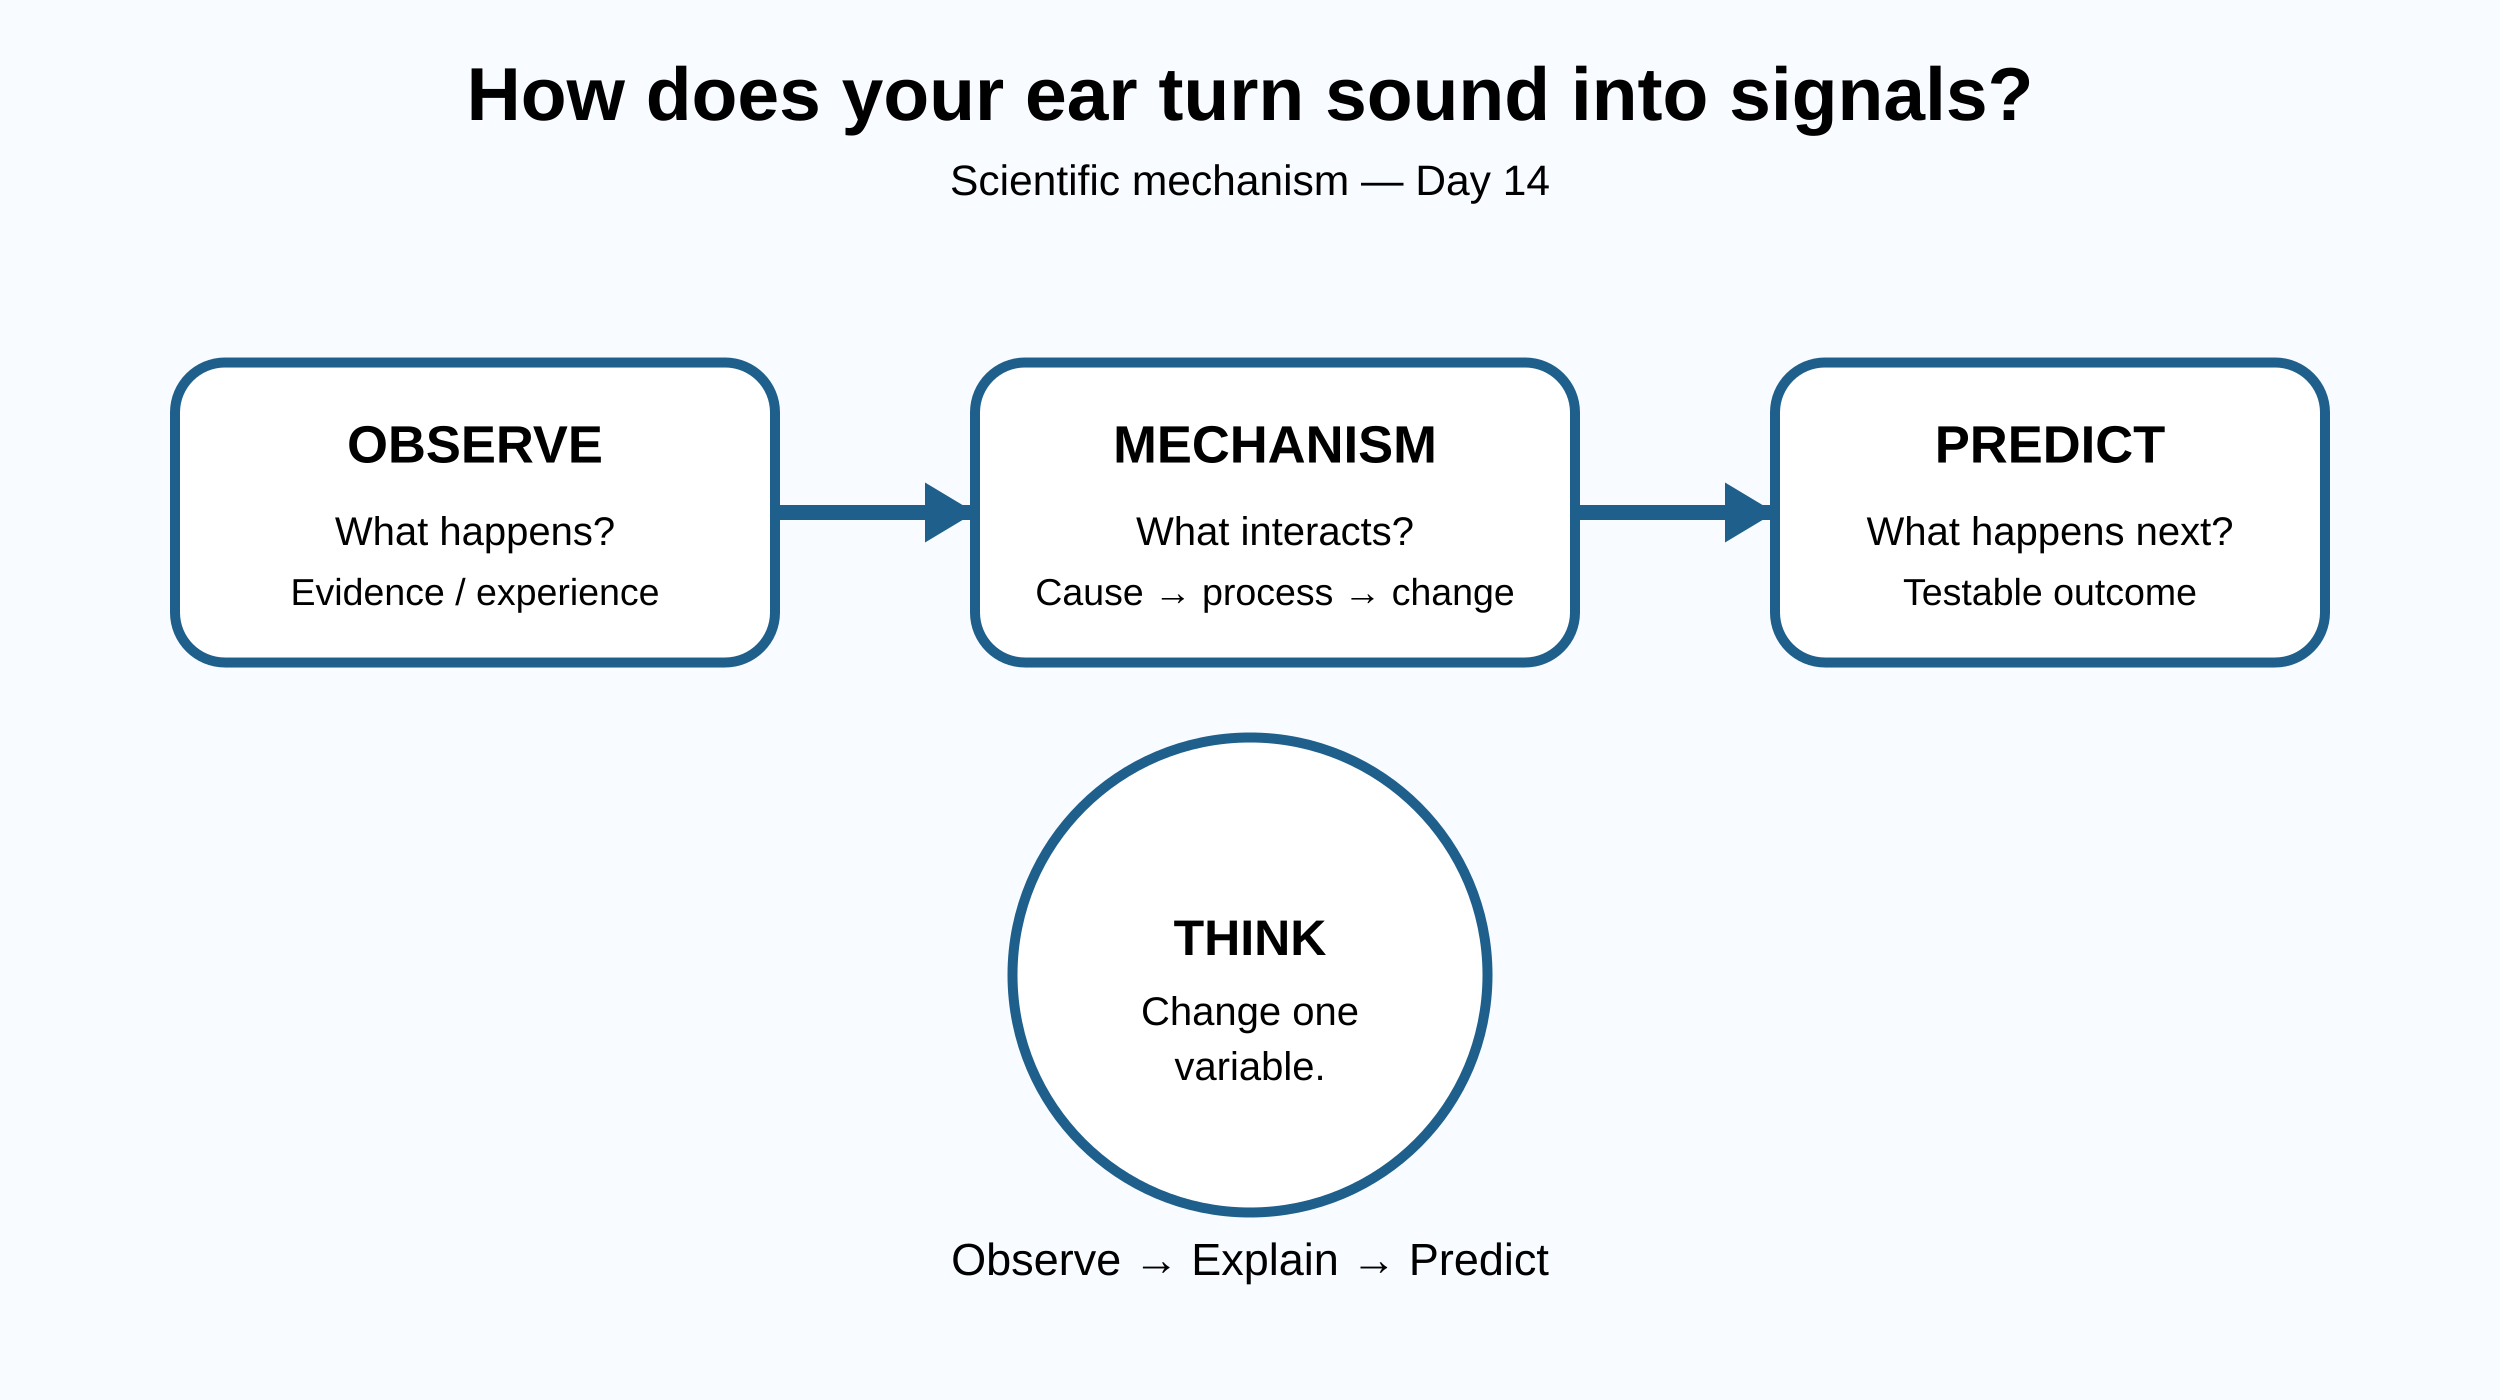
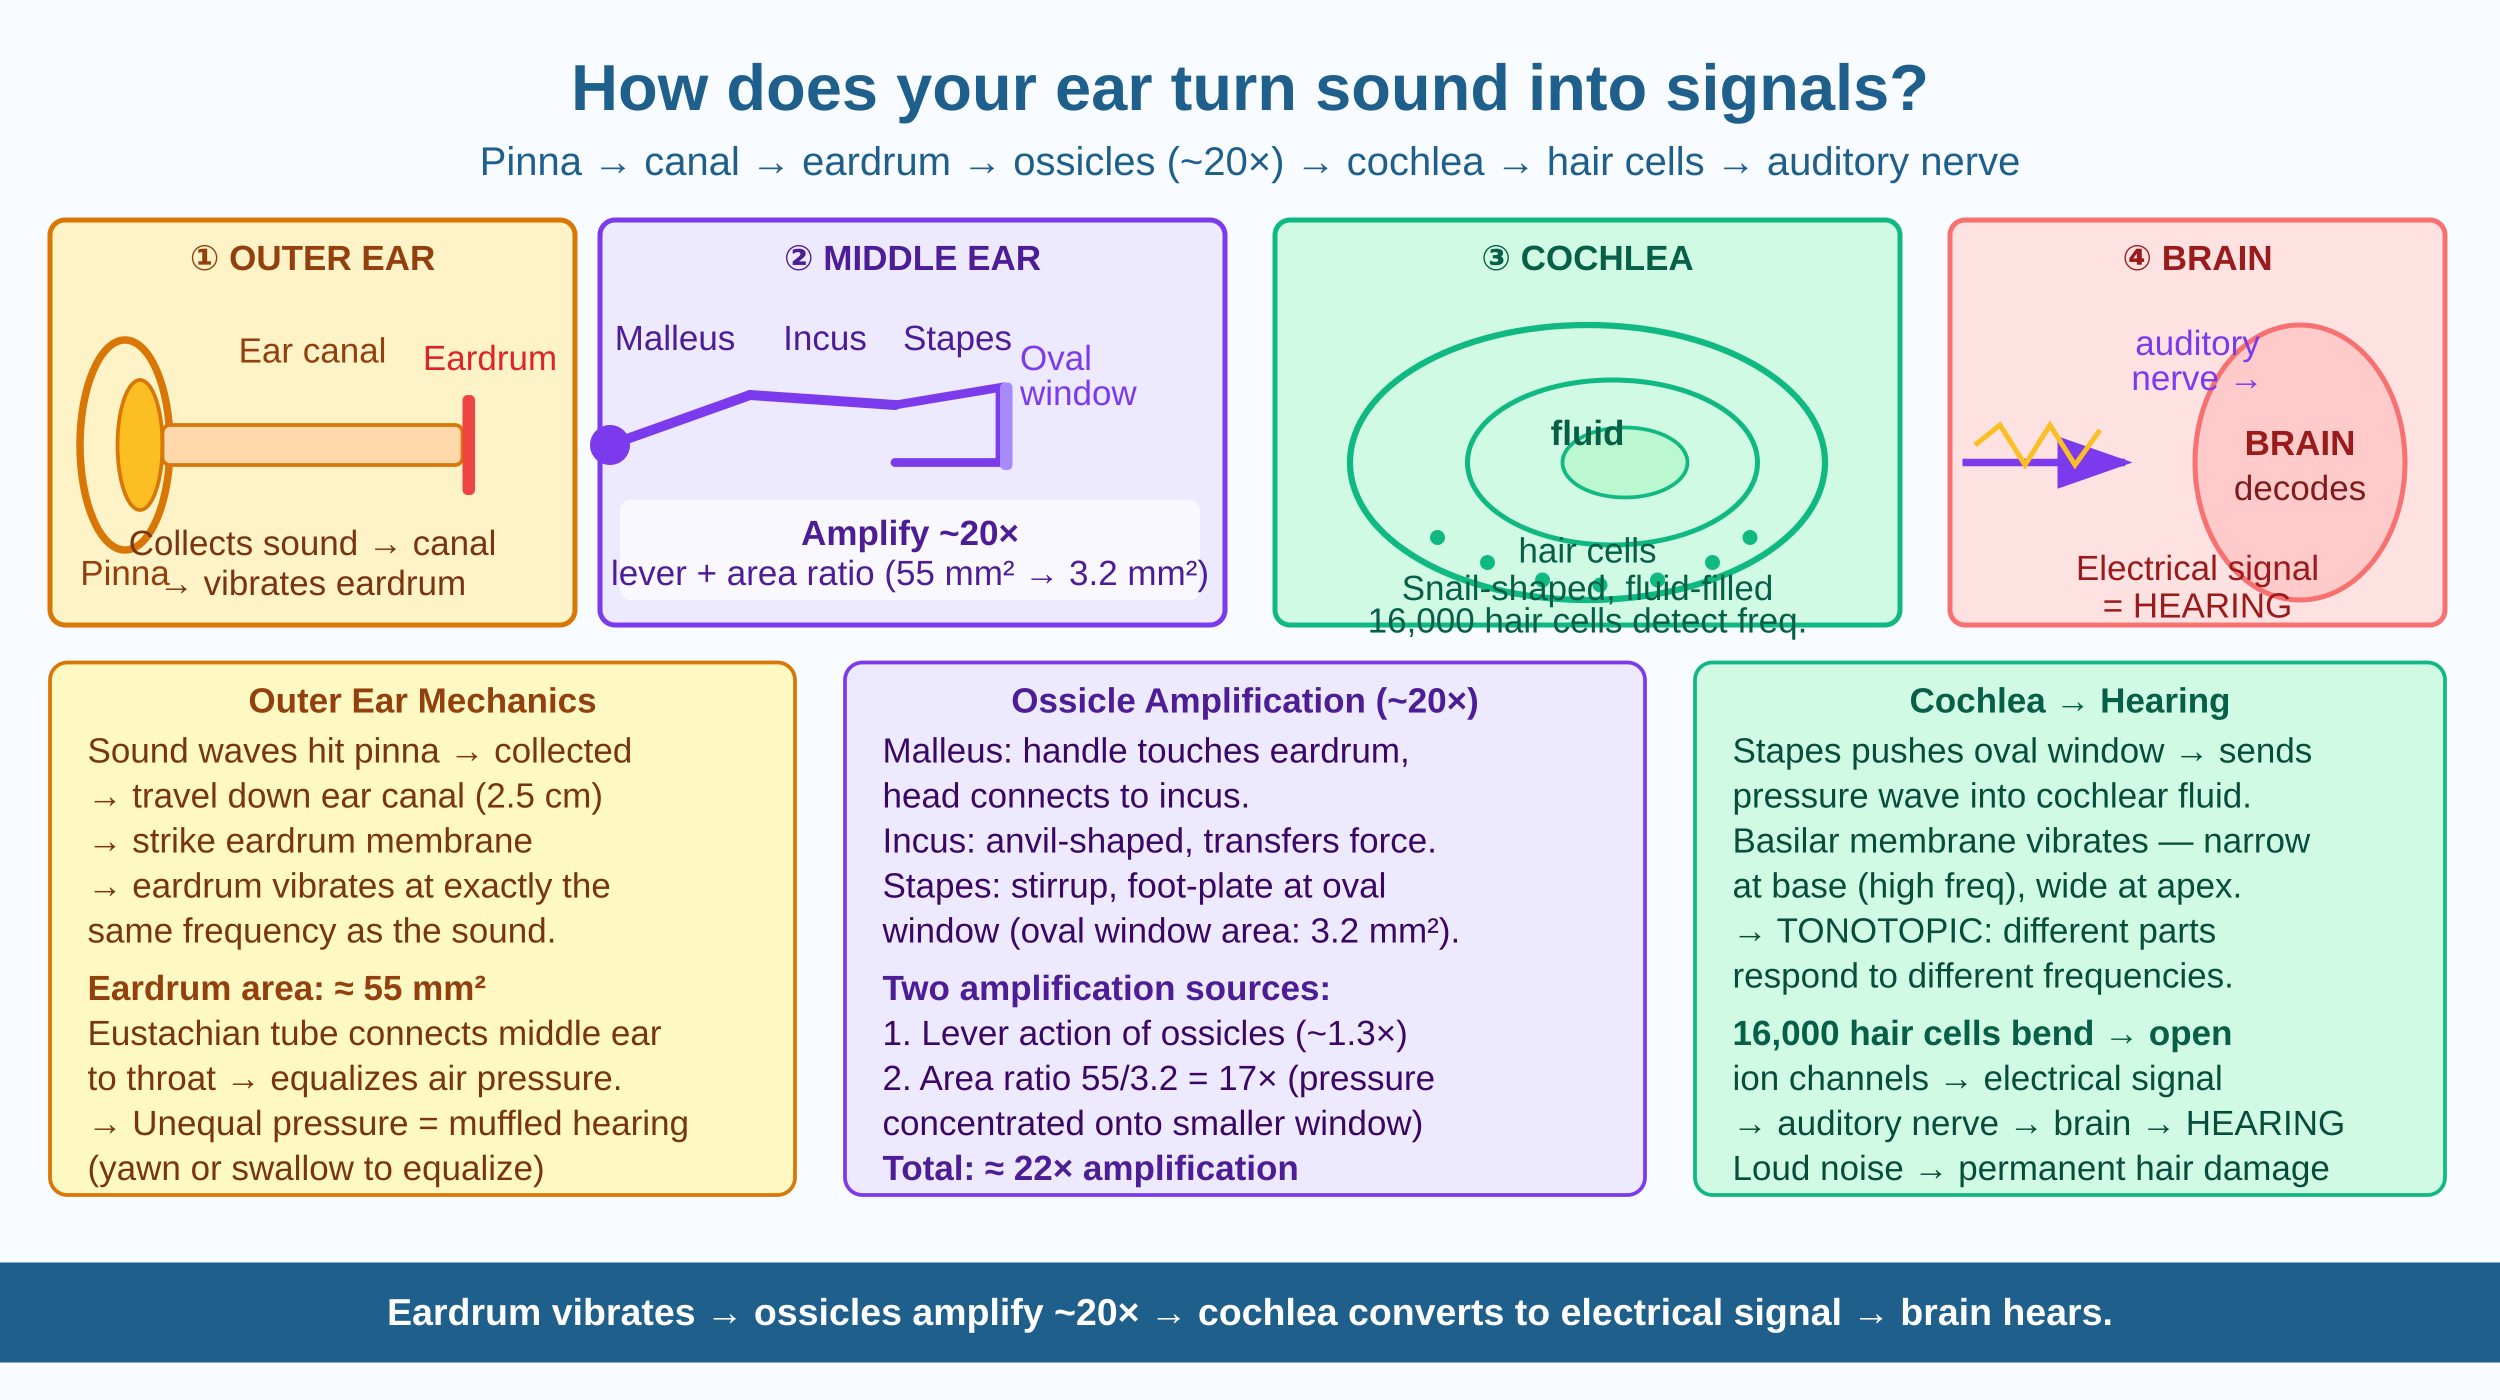
<svg xmlns="http://www.w3.org/2000/svg" width="1000" height="560" viewBox="0 0 1000 560">
  <rect width="1000" height="560" fill="#f8fbff" />
-   <text x="500" y="48" text-anchor="middle" font-family="Arial" font-size="30" font-weight="700">How does your ear turn sound into signals?</text>
-   <text x="500" y="78" text-anchor="middle" font-family="Arial" font-size="17">Scientific mechanism — Day 14</text>
-   <rect x="70" y="145" width="240" height="120" rx="20" fill="white" stroke="#1f5f8b" stroke-width="4" />
-   <text x="190" y="185" text-anchor="middle" font-family="Arial" font-size="21" font-weight="700">OBSERVE</text>
-   <text x="190" y="218" text-anchor="middle" font-family="Arial" font-size="16">What happens?</text>
-   <text x="190" y="242" text-anchor="middle" font-family="Arial" font-size="15">Evidence / experience</text>
-   <line x1="310" y1="205" x2="390" y2="205" stroke="#1f5f8b" stroke-width="6" />
-   <polygon points="390,205 370,193 370,217" fill="#1f5f8b" />
-   <rect x="390" y="145" width="240" height="120" rx="20" fill="white" stroke="#1f5f8b" stroke-width="4" />
-   <text x="510" y="185" text-anchor="middle" font-family="Arial" font-size="21" font-weight="700">MECHANISM</text>
-   <text x="510" y="218" text-anchor="middle" font-family="Arial" font-size="16">What interacts?</text>
-   <text x="510" y="242" text-anchor="middle" font-family="Arial" font-size="15">Cause → process → change</text>
-   <line x1="630" y1="205" x2="710" y2="205" stroke="#1f5f8b" stroke-width="6" />
-   <polygon points="710,205 690,193 690,217" fill="#1f5f8b" />
-   <rect x="710" y="145" width="220" height="120" rx="20" fill="white" stroke="#1f5f8b" stroke-width="4" />
-   <text x="820" y="185" text-anchor="middle" font-family="Arial" font-size="21" font-weight="700">PREDICT</text>
-   <text x="820" y="218" text-anchor="middle" font-family="Arial" font-size="16">What happens next?</text>
-   <text x="820" y="242" text-anchor="middle" font-family="Arial" font-size="15">Testable outcome</text>
-   <circle cx="500" cy="390" r="95" fill="white" stroke="#1f5f8b" stroke-width="4" />
-   <text x="500" y="382" text-anchor="middle" font-family="Arial" font-size="20" font-weight="700">THINK</text>
-   <text x="500" y="410" text-anchor="middle" font-family="Arial" font-size="16">Change one</text>
-   <text x="500" y="432" text-anchor="middle" font-family="Arial" font-size="16">variable.</text>
-   <text x="500" y="510" text-anchor="middle" font-family="Arial" font-size="18">Observe → Explain → Predict</text>
+   <defs>
+     <marker id="sigArr14" markerWidth="10" markerHeight="7" refX="9" refY="3.5" orient="auto">
+       <polygon points="0 0, 10 3.5, 0 7" fill="#7c3aed" />
+     </marker>
+   </defs>
+   <text x="500" y="44" text-anchor="middle" font-family="Arial" font-size="26" font-weight="700" fill="#1f5f8b">How does your ear turn sound into signals?</text>
+   <text x="500" y="70" text-anchor="middle" font-family="Arial" font-size="16" fill="#1f5f8b">Pinna → canal → eardrum → ossicles (~20×) → cochlea → hair cells → auditory nerve</text>
+   <rect x="20" y="88" width="210" height="162" rx="6" fill="#fef3c7" stroke="#d97706" stroke-width="2" />
+   <text x="125" y="108" text-anchor="middle" font-family="Arial" font-size="14" font-weight="700" fill="#92400e">① OUTER EAR</text>
+   <ellipse cx="50" cy="178" rx="18" ry="42" fill="none" stroke="#d97706" stroke-width="3" />
+   <ellipse cx="56" cy="178" rx="9" ry="26" fill="#fbbf24" stroke="#d97706" stroke-width="1.5" />
+   <rect x="65" y="170" width="120" height="16" fill="#fed7aa" stroke="#d97706" stroke-width="1.5" rx="3" />
+   <rect x="185" y="158" width="5" height="40" fill="#ef4444" rx="2" />
+   <text x="50" y="234" text-anchor="middle" font-family="Arial" font-size="14" fill="#92400e">Pinna</text>
+   <text x="125" y="145" text-anchor="middle" font-family="Arial" font-size="14" fill="#92400e">Ear canal</text>
+   <text x="196" y="148" text-anchor="middle" font-family="Arial" font-size="14" fill="#dc2626">Eardrum</text>
+   <text x="125" y="222" text-anchor="middle" font-family="Arial" font-size="14" fill="#78350f">Collects sound → canal</text>
+   <text x="125" y="238" text-anchor="middle" font-family="Arial" font-size="14" fill="#78350f">→ vibrates eardrum</text>
+   <rect x="240" y="88" width="250" height="162" rx="6" fill="#ede9fe" stroke="#7c3aed" stroke-width="2" />
+   <text x="365" y="108" text-anchor="middle" font-family="Arial" font-size="14" font-weight="700" fill="#4c1d95">② MIDDLE EAR</text>
+   <line x1="244" y1="178" x2="300" y2="158" stroke="#7c3aed" stroke-width="4" stroke-linecap="round" />
+   <circle cx="244" cy="178" r="8" fill="#7c3aed" />
+   <line x1="300" y1="158" x2="358" y2="162" stroke="#7c3aed" stroke-width="4" stroke-linecap="round" />
+   <path d="M 358,162 L 400,155 L 400,185 L 358,185" fill="none" stroke="#7c3aed" stroke-width="3.5" stroke-linecap="round" />
+   <rect x="400" y="153" width="5" height="35" fill="#a78bfa" rx="2" />
+   <text x="270" y="140" text-anchor="middle" font-family="Arial" font-size="14" fill="#4c1d95">Malleus</text>
+   <text x="330" y="140" text-anchor="middle" font-family="Arial" font-size="14" fill="#4c1d95">Incus</text>
+   <text x="383" y="140" text-anchor="middle" font-family="Arial" font-size="14" fill="#4c1d95">Stapes</text>
+   <text x="408" y="148" font-family="Arial" font-size="14" fill="#7c3aed">Oval</text>
+   <text x="408" y="162" font-family="Arial" font-size="14" fill="#7c3aed">window</text>
+   <rect x="248" y="200" width="232" height="40" rx="4" fill="white" opacity="0.7" />
+   <text x="364" y="218" text-anchor="middle" font-family="Arial" font-size="14" font-weight="700" fill="#4c1d95">Amplify ~20×</text>
+   <text x="364" y="234" text-anchor="middle" font-family="Arial" font-size="14" fill="#4c1d95">lever + area ratio (55 mm² → 3.2 mm²)</text>
+   <rect x="510" y="88" width="250" height="162" rx="6" fill="#d1fae5" stroke="#10b981" stroke-width="2" />
+   <text x="635" y="108" text-anchor="middle" font-family="Arial" font-size="14" font-weight="700" fill="#065f46">③ COCHLEA</text>
+   <ellipse cx="635" cy="185" rx="95" ry="55" fill="none" stroke="#10b981" stroke-width="2.5" />
+   <ellipse cx="645" cy="185" rx="58" ry="33" fill="none" stroke="#10b981" stroke-width="2" />
+   <ellipse cx="650" cy="185" rx="25" ry="14" fill="#bbf7d0" stroke="#10b981" stroke-width="1.5" />
+   <text x="635" y="178" text-anchor="middle" font-family="Arial" font-size="14" fill="#065f46" font-weight="700">fluid</text>
+   <circle cx="575" cy="215" r="3" fill="#10b981" />
+   <circle cx="595" cy="225" r="3" fill="#10b981" />
+   <circle cx="617" cy="232" r="3" fill="#10b981" />
+   <circle cx="640" cy="234" r="3" fill="#10b981" />
+   <circle cx="663" cy="232" r="3" fill="#10b981" />
+   <circle cx="685" cy="225" r="3" fill="#10b981" />
+   <circle cx="700" cy="215" r="3" fill="#10b981" />
+   <text x="635" y="225" text-anchor="middle" font-family="Arial" font-size="14" fill="#065f46">hair cells</text>
+   <text x="635" y="240" text-anchor="middle" font-family="Arial" font-size="14" fill="#065f46">Snail-shaped, fluid-filled</text>
+   <text x="635" y="253" text-anchor="middle" font-family="Arial" font-size="14" fill="#065f46">16,000 hair cells detect freq.</text>
+   <rect x="780" y="88" width="198" height="162" rx="6" fill="#fee2e2" stroke="#f87171" stroke-width="2" />
+   <text x="879" y="108" text-anchor="middle" font-family="Arial" font-size="14" font-weight="700" fill="#991b1b">④ BRAIN</text>
+   <line x1="785" y1="185" x2="850" y2="185" stroke="#7c3aed" stroke-width="3" marker-end="url(#sigArr14)" />
+   <path d="M 790,178 L 800,170 L 810,186 L 820,170 L 830,186 L 840,172" fill="none" stroke="#fbbf24" stroke-width="2" />
+   <ellipse cx="920" cy="185" rx="42" ry="55" fill="#fecaca" stroke="#f87171" stroke-width="2" />
+   <text x="920" y="182" text-anchor="middle" font-family="Arial" font-size="14" font-weight="700" fill="#991b1b">BRAIN</text>
+   <text x="920" y="200" text-anchor="middle" font-family="Arial" font-size="14" fill="#7f1d1d">decodes</text>
+   <text x="879" y="142" text-anchor="middle" font-family="Arial" font-size="14" fill="#7c3aed">auditory</text>
+   <text x="879" y="156" text-anchor="middle" font-family="Arial" font-size="14" fill="#7c3aed">nerve →</text>
+   <text x="879" y="232" text-anchor="middle" font-family="Arial" font-size="14" fill="#991b1b">Electrical signal</text>
+   <text x="879" y="247" text-anchor="middle" font-family="Arial" font-size="14" fill="#991b1b">= HEARING</text>
+   <rect x="20" y="265" width="298" height="213" rx="7" fill="#fef9c3" stroke="#d97706" stroke-width="1.5" />
+   <text x="169" y="285" text-anchor="middle" font-family="Arial" font-size="14" font-weight="700" fill="#92400e">Outer Ear Mechanics</text>
+   <text x="35" y="305" font-family="Arial" font-size="14" fill="#78350f">Sound waves hit pinna → collected</text>
+   <text x="35" y="323" font-family="Arial" font-size="14" fill="#78350f">→ travel down ear canal (2.5 cm)</text>
+   <text x="35" y="341" font-family="Arial" font-size="14" fill="#78350f">→ strike eardrum membrane</text>
+   <text x="35" y="359" font-family="Arial" font-size="14" fill="#78350f">→ eardrum vibrates at exactly the</text>
+   <text x="35" y="377" font-family="Arial" font-size="14" fill="#78350f">same frequency as the sound.</text>
+   <text x="35" y="400" font-family="Arial" font-size="14" fill="#92400e" font-weight="700">Eardrum area: ≈ 55 mm²</text>
+   <text x="35" y="418" font-family="Arial" font-size="14" fill="#78350f">Eustachian tube connects middle ear</text>
+   <text x="35" y="436" font-family="Arial" font-size="14" fill="#78350f">to throat → equalizes air pressure.</text>
+   <text x="35" y="454" font-family="Arial" font-size="14" fill="#78350f">→ Unequal pressure = muffled hearing</text>
+   <text x="35" y="472" font-family="Arial" font-size="14" fill="#78350f">(yawn or swallow to equalize)</text>
+   <rect x="338" y="265" width="320" height="213" rx="7" fill="#ede9fe" stroke="#7c3aed" stroke-width="1.5" />
+   <text x="498" y="285" text-anchor="middle" font-family="Arial" font-size="14" font-weight="700" fill="#4c1d95">Ossicle Amplification (~20×)</text>
+   <text x="353" y="305" font-family="Arial" font-size="14" fill="#3b0764">Malleus: handle touches eardrum,</text>
+   <text x="353" y="323" font-family="Arial" font-size="14" fill="#3b0764">head connects to incus.</text>
+   <text x="353" y="341" font-family="Arial" font-size="14" fill="#3b0764">Incus: anvil-shaped, transfers force.</text>
+   <text x="353" y="359" font-family="Arial" font-size="14" fill="#3b0764">Stapes: stirrup, foot-plate at oval</text>
+   <text x="353" y="377" font-family="Arial" font-size="14" fill="#3b0764">window (oval window area: 3.2 mm²).</text>
+   <text x="353" y="400" font-family="Arial" font-size="14" fill="#4c1d95" font-weight="700">Two amplification sources:</text>
+   <text x="353" y="418" font-family="Arial" font-size="14" fill="#3b0764">1. Lever action of ossicles (~1.3×)</text>
+   <text x="353" y="436" font-family="Arial" font-size="14" fill="#3b0764">2. Area ratio 55/3.2 = 17× (pressure</text>
+   <text x="353" y="454" font-family="Arial" font-size="14" fill="#3b0764">concentrated onto smaller window)</text>
+   <text x="353" y="472" font-family="Arial" font-size="14" fill="#4c1d95" font-weight="700">Total: ≈ 22× amplification</text>
+   <rect x="678" y="265" width="300" height="213" rx="7" fill="#d1fae5" stroke="#10b981" stroke-width="1.5" />
+   <text x="828" y="285" text-anchor="middle" font-family="Arial" font-size="14" font-weight="700" fill="#065f46">Cochlea → Hearing</text>
+   <text x="693" y="305" font-family="Arial" font-size="14" fill="#064e3b">Stapes pushes oval window → sends</text>
+   <text x="693" y="323" font-family="Arial" font-size="14" fill="#064e3b">pressure wave into cochlear fluid.</text>
+   <text x="693" y="341" font-family="Arial" font-size="14" fill="#064e3b">Basilar membrane vibrates — narrow</text>
+   <text x="693" y="359" font-family="Arial" font-size="14" fill="#064e3b">at base (high freq), wide at apex.</text>
+   <text x="693" y="377" font-family="Arial" font-size="14" fill="#064e3b">→ TONOTOPIC: different parts</text>
+   <text x="693" y="395" font-family="Arial" font-size="14" fill="#064e3b">respond to different frequencies.</text>
+   <text x="693" y="418" font-family="Arial" font-size="14" fill="#065f46" font-weight="700">16,000 hair cells bend → open</text>
+   <text x="693" y="436" font-family="Arial" font-size="14" fill="#064e3b">ion channels → electrical signal</text>
+   <text x="693" y="454" font-family="Arial" font-size="14" fill="#064e3b">→ auditory nerve → brain → HEARING</text>
+   <text x="693" y="472" font-family="Arial" font-size="14" fill="#064e3b">Loud noise → permanent hair damage</text>
+   <rect x="0" y="505" width="1000" height="40" fill="#1f5f8b" />
+   <text x="500" y="530" text-anchor="middle" font-family="Arial" font-size="15" fill="white" font-weight="700">Eardrum vibrates → ossicles amplify ~20× → cochlea converts to electrical signal → brain hears.</text>
</svg>
